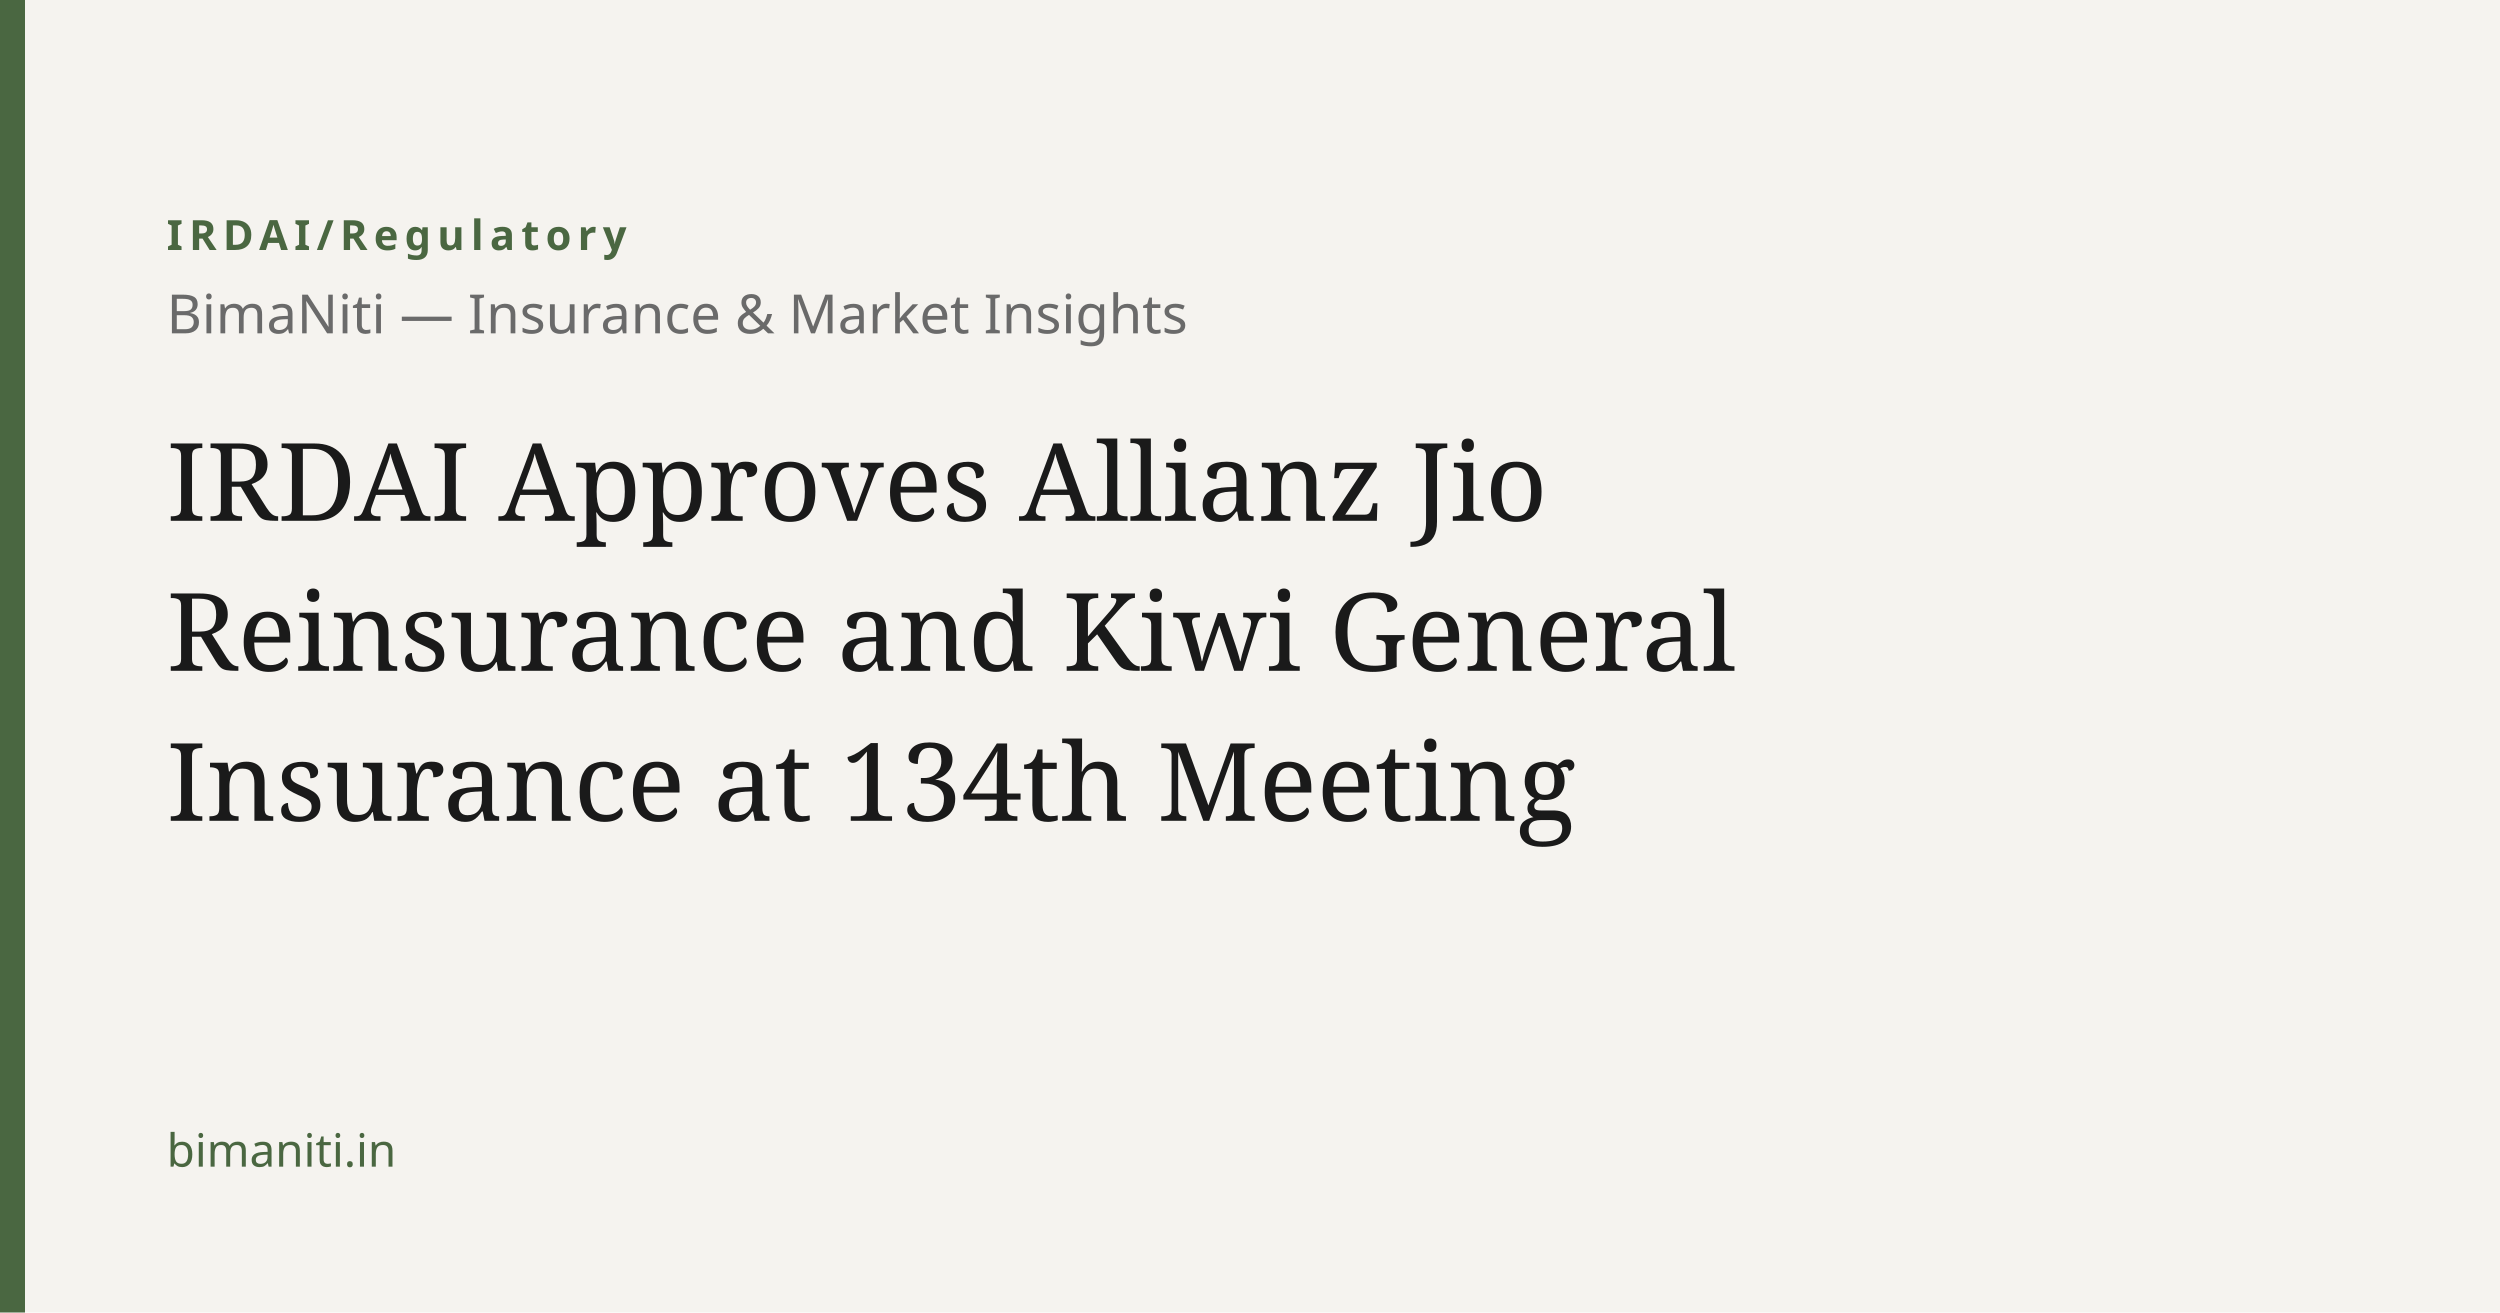
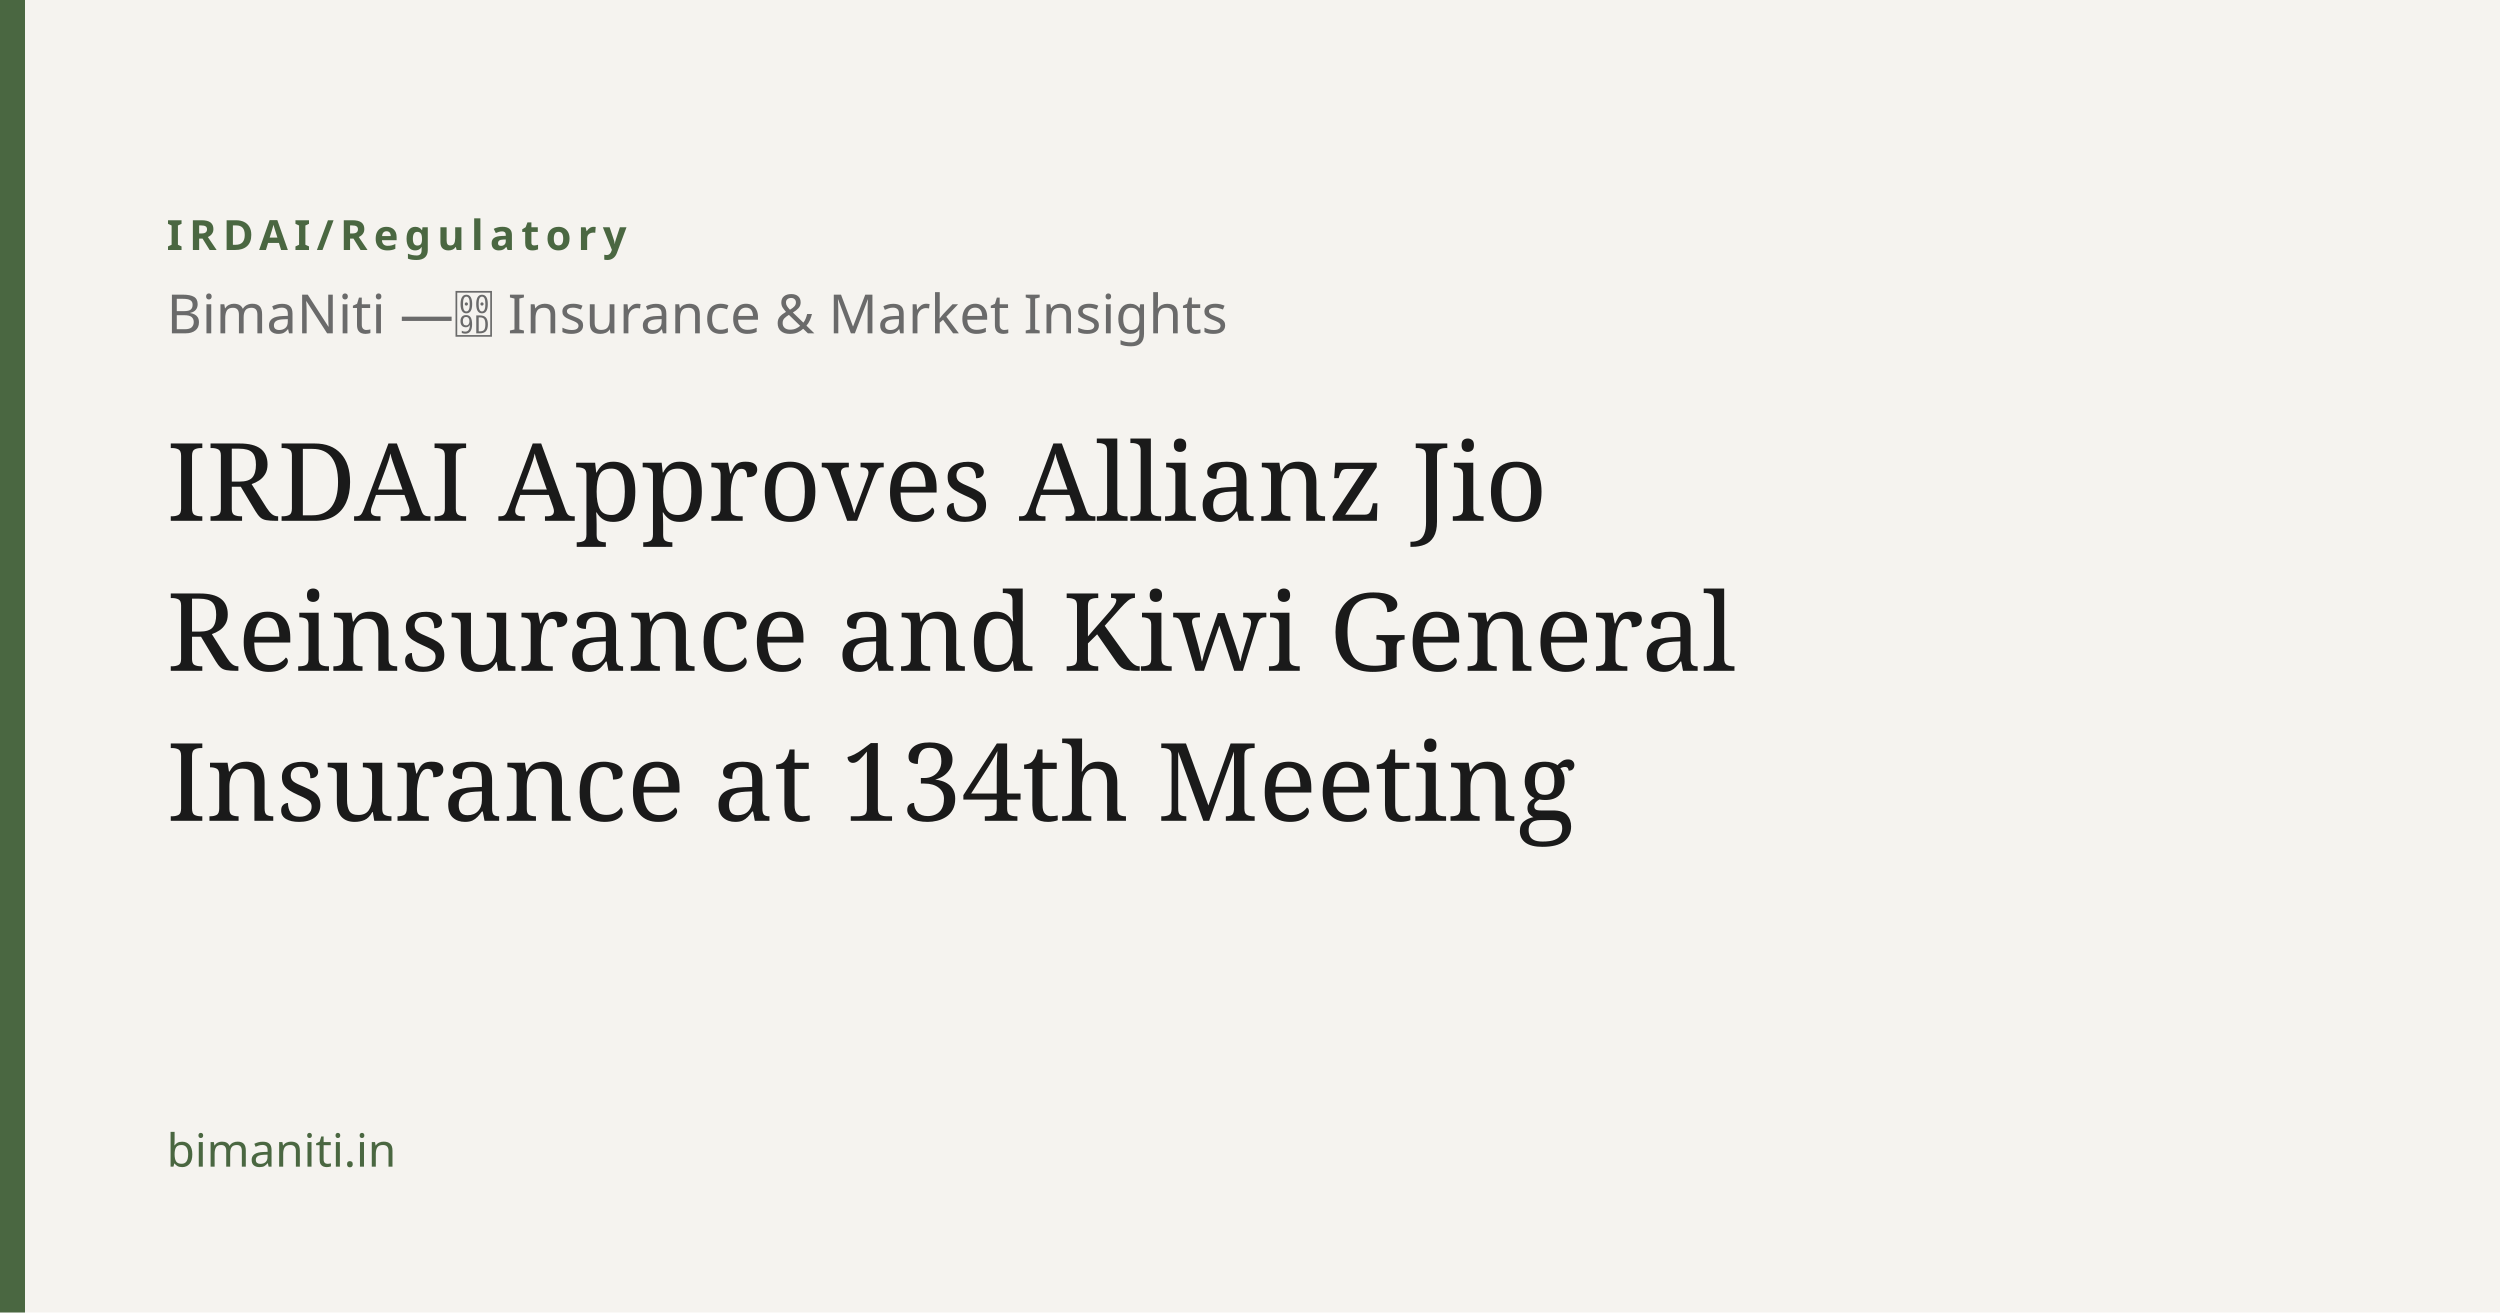
<svg xmlns="http://www.w3.org/2000/svg" width="1200" height="630" viewBox="0 0 1200 630">
  <rect width="1200" height="630" fill="#f5f3ef" />
  <rect x="0" y="0" width="12" height="630" fill="#4a6741" />
  <text x="80" y="120" font-family="Outfit, system-ui, sans-serif" font-size="20" font-weight="600" letter-spacing="3" fill="#4a6741">IRDAI/Regulatory</text>
-   <text x="80" y="160" font-family="Outfit, system-ui, sans-serif" font-size="26" font-weight="300" fill="#6a6a6a">BimaNiti — Insurance &amp; Market Insights</text>
+   <text x="80" y="160" font-family="Outfit, system-ui, sans-serif" font-size="26" font-weight="300" fill="#6a6a6a">BimaNiti — Insurance &amp; Market Insights</text>
  <text x="80" y="250" font-family="Georgia, serif" font-size="52" font-weight="500" fill="#1a1a1a">IRDAI Approves Allianz Jio</text>
  <text x="80" y="322" font-family="Georgia, serif" font-size="52" font-weight="500" fill="#1a1a1a">Reinsurance and Kiwi General</text>
  <text x="80" y="394" font-family="Georgia, serif" font-size="52" font-weight="500" fill="#1a1a1a">Insurance at 134th Meeting</text>
  <text x="80" y="560" font-family="Outfit, system-ui, sans-serif" font-size="22" font-weight="400" fill="#4a6741">bimaniti.in</text>
</svg>
